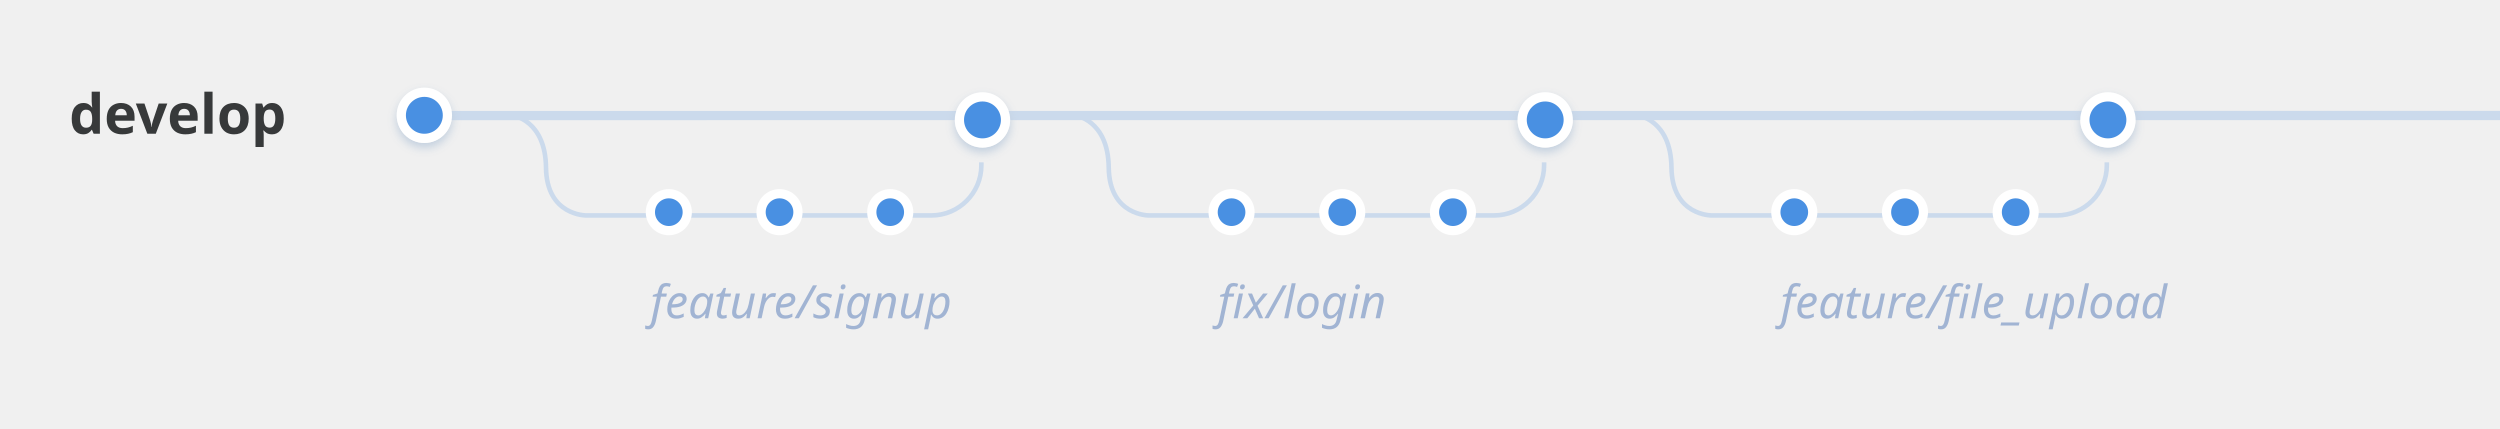
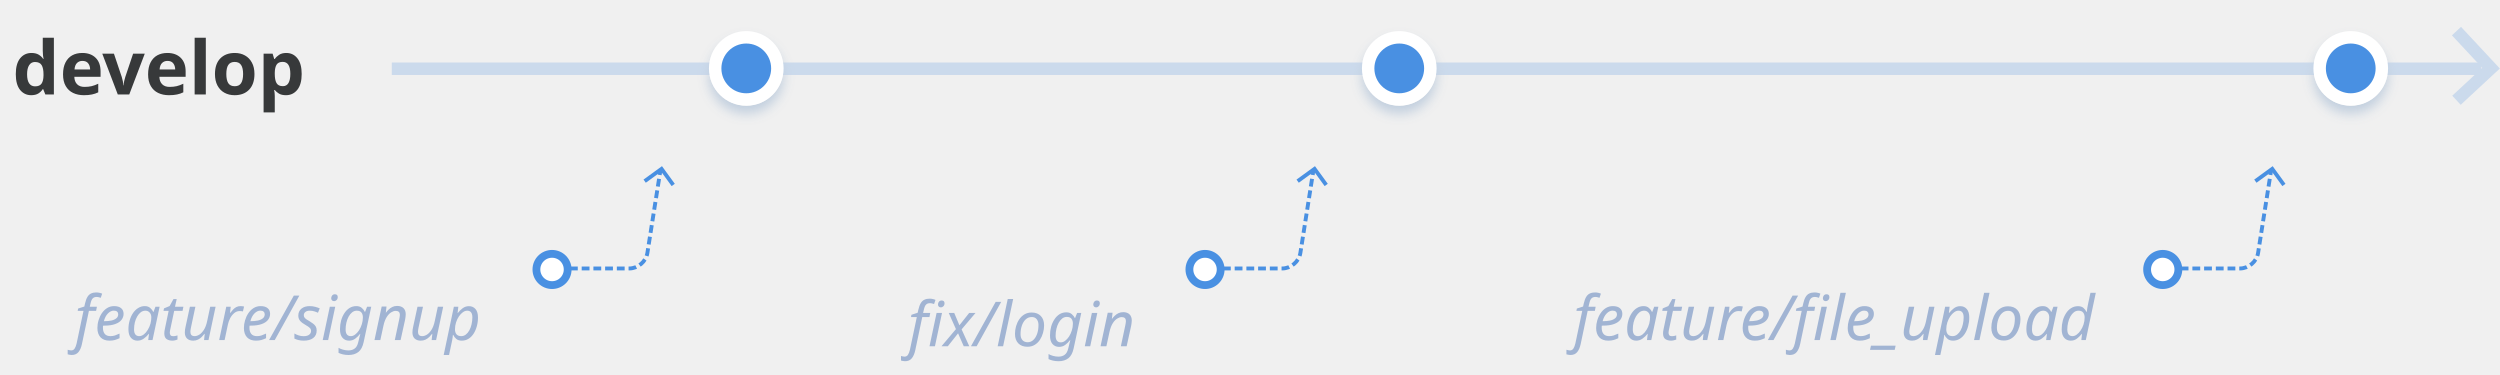
- <svg xmlns="http://www.w3.org/2000/svg" xmlns:xlink="http://www.w3.org/1999/xlink" width="542px" height="93px" viewBox="0 0 542 93" version="1.1">
+ <svg xmlns="http://www.w3.org/2000/svg" xmlns:xlink="http://www.w3.org/1999/xlink" width="640px" height="96px" viewBox="0 0 640 96" version="1.1">
  <defs>
-     <rect id="path-1" x="0" y="0" width="12" height="12" rx="6" />
+     <rect id="path-1" x="0" y="0" width="19.104" height="19.104" rx="9.552" />
    <filter x="-50%" y="-50%" width="200%" height="200%" filterUnits="objectBoundingBox" id="filter-2">
-       <feOffset dx="0" dy="1" in="SourceAlpha" result="shadowOffsetOuter1" />
-       <feGaussianBlur stdDeviation="1" in="shadowOffsetOuter1" result="shadowBlurOuter1" />
+       <feOffset dx="0" dy="2" in="SourceAlpha" result="shadowOffsetOuter1" />
+       <feGaussianBlur stdDeviation="1.5" in="shadowOffsetOuter1" result="shadowBlurOuter1" />
      <feComposite in="shadowBlurOuter1" in2="SourceAlpha" operator="out" result="shadowBlurOuter1" />
      <feColorMatrix values="0 0 0 0 0.757   0 0 0 0 0.81   0 0 0 0 0.871  0 0 0 1 0" type="matrix" in="shadowBlurOuter1" />
    </filter>
-     <mask id="mask-3" maskContentUnits="userSpaceOnUse" maskUnits="objectBoundingBox" x="0" y="0" width="12" height="12" fill="white">
+     <mask id="mask-3" maskContentUnits="userSpaceOnUse" maskUnits="objectBoundingBox" x="0" y="0" width="19.104" height="19.104" fill="white">
      <use xlink:href="#path-1" />
    </mask>
-     <rect id="path-4" x="77" y="21" width="10" height="10" rx="5" />
-     <mask id="mask-5" maskContentUnits="userSpaceOnUse" maskUnits="objectBoundingBox" x="0" y="0" width="10" height="10" fill="white">
-       <use xlink:href="#path-4" />
-     </mask>
-     <rect id="path-6" x="53" y="21" width="10" height="10" rx="5" />
-     <mask id="mask-7" maskContentUnits="userSpaceOnUse" maskUnits="objectBoundingBox" x="0" y="0" width="10" height="10" fill="white">
-       <use xlink:href="#path-6" />
-     </mask>
-     <rect id="path-8" x="29" y="21" width="10" height="10" rx="5" />
-     <mask id="mask-9" maskContentUnits="userSpaceOnUse" maskUnits="objectBoundingBox" x="0" y="0" width="10" height="10" fill="white">
-       <use xlink:href="#path-8" />
-     </mask>
-     <rect id="path-10" x="96" y="0" width="12" height="12" rx="6" />
-     <filter x="-50%" y="-50%" width="200%" height="200%" filterUnits="objectBoundingBox" id="filter-11">
-       <feOffset dx="0" dy="1" in="SourceAlpha" result="shadowOffsetOuter1" />
-       <feGaussianBlur stdDeviation="1" in="shadowOffsetOuter1" result="shadowBlurOuter1" />
+     <rect id="path-4" x="0" y="0" width="19.104" height="19.104" rx="9.552" />
+     <filter x="-50%" y="-50%" width="200%" height="200%" filterUnits="objectBoundingBox" id="filter-5">
+       <feOffset dx="0" dy="2" in="SourceAlpha" result="shadowOffsetOuter1" />
+       <feGaussianBlur stdDeviation="1.5" in="shadowOffsetOuter1" result="shadowBlurOuter1" />
      <feComposite in="shadowBlurOuter1" in2="SourceAlpha" operator="out" result="shadowBlurOuter1" />
      <feColorMatrix values="0 0 0 0 0.757   0 0 0 0 0.81   0 0 0 0 0.871  0 0 0 1 0" type="matrix" in="shadowBlurOuter1" />
    </filter>
-     <mask id="mask-12" maskContentUnits="userSpaceOnUse" maskUnits="objectBoundingBox" x="0" y="0" width="12" height="12" fill="white">
-       <use xlink:href="#path-10" />
+     <mask id="mask-6" maskContentUnits="userSpaceOnUse" maskUnits="objectBoundingBox" x="0" y="0" width="19.104" height="19.104" fill="white">
+       <use xlink:href="#path-4" />
    </mask>
-     <rect id="path-13" x="77" y="21" width="10" height="10" rx="5" />
-     <mask id="mask-14" maskContentUnits="userSpaceOnUse" maskUnits="objectBoundingBox" x="0" y="0" width="10" height="10" fill="white">
-       <use xlink:href="#path-13" />
-     </mask>
-     <rect id="path-15" x="53" y="21" width="10" height="10" rx="5" />
-     <mask id="mask-16" maskContentUnits="userSpaceOnUse" maskUnits="objectBoundingBox" x="0" y="0" width="10" height="10" fill="white">
-       <use xlink:href="#path-15" />
-     </mask>
-     <rect id="path-17" x="29" y="21" width="10" height="10" rx="5" />
-     <mask id="mask-18" maskContentUnits="userSpaceOnUse" maskUnits="objectBoundingBox" x="0" y="0" width="10" height="10" fill="white">
-       <use xlink:href="#path-17" />
-     </mask>
-     <rect id="path-19" x="96" y="0" width="12" height="12" rx="6" />
-     <filter x="-50%" y="-50%" width="200%" height="200%" filterUnits="objectBoundingBox" id="filter-20">
-       <feOffset dx="0" dy="1" in="SourceAlpha" result="shadowOffsetOuter1" />
-       <feGaussianBlur stdDeviation="1" in="shadowOffsetOuter1" result="shadowBlurOuter1" />
+     <rect id="path-7" x="0" y="0" width="19.104" height="19.104" rx="9.552" />
+     <filter x="-50%" y="-50%" width="200%" height="200%" filterUnits="objectBoundingBox" id="filter-8">
+       <feOffset dx="0" dy="2" in="SourceAlpha" result="shadowOffsetOuter1" />
+       <feGaussianBlur stdDeviation="1.5" in="shadowOffsetOuter1" result="shadowBlurOuter1" />
      <feComposite in="shadowBlurOuter1" in2="SourceAlpha" operator="out" result="shadowBlurOuter1" />
      <feColorMatrix values="0 0 0 0 0.757   0 0 0 0 0.81   0 0 0 0 0.871  0 0 0 1 0" type="matrix" in="shadowBlurOuter1" />
    </filter>
-     <mask id="mask-21" maskContentUnits="userSpaceOnUse" maskUnits="objectBoundingBox" x="0" y="0" width="12" height="12" fill="white">
-       <use xlink:href="#path-19" />
+     <mask id="mask-9" maskContentUnits="userSpaceOnUse" maskUnits="objectBoundingBox" x="0" y="0" width="19.104" height="19.104" fill="white">
+       <use xlink:href="#path-7" />
    </mask>
-     <rect id="path-22" x="77" y="21" width="10" height="10" rx="5" />
-     <mask id="mask-23" maskContentUnits="userSpaceOnUse" maskUnits="objectBoundingBox" x="0" y="0" width="10" height="10" fill="white">
-       <use xlink:href="#path-22" />
+     <rect id="path-10" x="1" y="21" width="10" height="10" rx="5" />
+     <mask id="mask-11" maskContentUnits="userSpaceOnUse" maskUnits="objectBoundingBox" x="0" y="0" width="10" height="10" fill="white">
+       <use xlink:href="#path-10" />
    </mask>
-     <rect id="path-24" x="53" y="21" width="10" height="10" rx="5" />
-     <mask id="mask-25" maskContentUnits="userSpaceOnUse" maskUnits="objectBoundingBox" x="0" y="0" width="10" height="10" fill="white">
-       <use xlink:href="#path-24" />
+     <rect id="path-12" x="1" y="21" width="10" height="10" rx="5" />
+     <mask id="mask-13" maskContentUnits="userSpaceOnUse" maskUnits="objectBoundingBox" x="0" y="0" width="10" height="10" fill="white">
+       <use xlink:href="#path-12" />
    </mask>
-     <rect id="path-26" x="29" y="21" width="10" height="10" rx="5" />
-     <mask id="mask-27" maskContentUnits="userSpaceOnUse" maskUnits="objectBoundingBox" x="0" y="0" width="10" height="10" fill="white">
-       <use xlink:href="#path-26" />
-     </mask>
-     <rect id="path-28" x="96" y="0" width="12" height="12" rx="6" />
-     <filter x="-50%" y="-50%" width="200%" height="200%" filterUnits="objectBoundingBox" id="filter-29">
-       <feOffset dx="0" dy="1" in="SourceAlpha" result="shadowOffsetOuter1" />
-       <feGaussianBlur stdDeviation="1" in="shadowOffsetOuter1" result="shadowBlurOuter1" />
-       <feComposite in="shadowBlurOuter1" in2="SourceAlpha" operator="out" result="shadowBlurOuter1" />
-       <feColorMatrix values="0 0 0 0 0.757   0 0 0 0 0.81   0 0 0 0 0.871  0 0 0 1 0" type="matrix" in="shadowBlurOuter1" />
-     </filter>
-     <mask id="mask-30" maskContentUnits="userSpaceOnUse" maskUnits="objectBoundingBox" x="0" y="0" width="12" height="12" fill="white">
-       <use xlink:href="#path-28" />
+     <rect id="path-14" x="1" y="21" width="10" height="10" rx="5" />
+     <mask id="mask-15" maskContentUnits="userSpaceOnUse" maskUnits="objectBoundingBox" x="0" y="0" width="10" height="10" fill="white">
+       <use xlink:href="#path-14" />
    </mask>
  </defs>
  <g id="Page-1" stroke="none" stroke-width="1" fill="none" fill-rule="evenodd">
    <g id="develop-timeline">
-       <text id="develop" font-family="ClearSans-Bold, Clear Sans" font-size="12" font-weight="bold" fill="#37393A">
-         <tspan x="15" y="29">develop</tspan>
+       <text id="develop" font-family="ClearSans-Bold, Clear Sans" font-size="19.104" font-weight="bold" fill="#37393A">
+         <tspan x="3.184" y="24.184">develop</tspan>
      </text>
-       <text id="feature/signup" font-family="ClearSans-Italic, Clear Sans" font-size="10" font-style="italic" font-weight="normal" fill="#A1B4D3">
-         <tspan x="141" y="69">feature/signup</tspan>
+       <text id="feature/signup" font-family="ClearSans-Italic, Clear Sans" font-size="15.92" font-style="italic" font-weight="normal" fill="#A1B4D3">
+         <tspan x="19.104" y="87.05">feature/signup</tspan>
      </text>
-       <text id="fix/login" font-family="ClearSans-Italic, Clear Sans" font-size="10" font-style="italic" font-weight="normal" fill="#A1B4D3">
-         <tspan x="264" y="69">fix/login</tspan>
+       <text id="fix/login" font-family="ClearSans-Italic, Clear Sans" font-size="15.92" font-style="italic" font-weight="normal" fill="#A1B4D3">
+         <tspan x="232.438" y="88.642">fix/login</tspan>
      </text>
-       <text id="feature/file_upload" font-family="ClearSans-Italic, Clear Sans" font-size="10" font-style="italic" font-weight="normal" fill="#A1B4D3">
-         <tspan x="386" y="69">feature/file_upload</tspan>
+       <text id="feature/file_upload" font-family="ClearSans-Italic, Clear Sans" font-size="15.92" font-style="italic" font-weight="normal" fill="#A1B4D3">
+         <tspan x="402.786" y="87.05">feature/file_upload</tspan>
      </text>
-       <g id="Group" transform="translate(86, 19)">
-         <path d="M7.65,6.054 L466.525,6.039" id="Path" stroke="#CBDAEC" stroke-width="2" />
-         <g id="Rectangle">
-           <use fill="black" fill-opacity="1" filter="url(#filter-2)" xlink:href="#path-1" />
-           <use stroke="#FFFFFF" mask="url(#mask-3)" stroke-width="4" fill="#4990E2" fill-rule="evenodd" xlink:href="#path-1" />
-         </g>
-         <g id="Group-2" transform="translate(25, 1)">
-           <path d="M40.026,66.734 C40.026,66.734 40.91,59.477 51.361,59.359 C61.813,59.241 61.734,50.636 61.734,50.636 L61.734,-24.177 C61.734,-30.169 56.869,-35.026 50.875,-35.026 L50.223,-35.026" id="Path-2" stroke="#CBDAEC" transform="translate(50.88, 15.85378) rotate(-270) translate(-50.88, -15.85378) " />
-           <use id="Rectangle-Copy-2" stroke="#FFFFFF" mask="url(#mask-5)" stroke-width="4" fill="#4990E2" xlink:href="#path-4" />
-           <use id="Rectangle-Copy-3" stroke="#FFFFFF" mask="url(#mask-7)" stroke-width="4" fill="#4990E2" xlink:href="#path-6" />
-           <use id="Rectangle-Copy-4" stroke="#FFFFFF" mask="url(#mask-9)" stroke-width="4" fill="#4990E2" xlink:href="#path-8" />
+       <g id="Group" transform="translate(98.70647, 7.960199)">
+         <path d="M1.59,9.638 L536.517,9.638" id="Path" stroke="#CBDAEC" stroke-width="3.184" />
+         <g id="Group-2" transform="translate(82.78607, 0)">
          <g id="Rectangle-Copy">
-             <use fill="black" fill-opacity="1" filter="url(#filter-11)" xlink:href="#path-10" />
-             <use stroke="#FFFFFF" mask="url(#mask-12)" stroke-width="4" fill="#4990E2" fill-rule="evenodd" xlink:href="#path-10" />
+             <use fill="black" fill-opacity="1" filter="url(#filter-2)" xlink:href="#path-1" />
+             <use stroke="#FFFFFF" mask="url(#mask-3)" stroke-width="6.368" fill="#4990E2" fill-rule="evenodd" xlink:href="#path-1" />
          </g>
        </g>
-         <g id="Group-2-Copy" transform="translate(147, 1)">
-           <path d="M40.026,66.734 C40.026,66.734 40.91,59.477 51.361,59.359 C61.813,59.241 61.734,50.636 61.734,50.636 L61.734,-24.177 C61.734,-30.169 56.869,-35.026 50.875,-35.026 L50.223,-35.026" id="Path-2" stroke="#CBDAEC" transform="translate(50.88, 15.85378) rotate(-270) translate(-50.88, -15.85378) " />
-           <use id="Rectangle-Copy-2" stroke="#FFFFFF" mask="url(#mask-14)" stroke-width="4" fill="#4990E2" xlink:href="#path-13" />
-           <use id="Rectangle-Copy-3" stroke="#FFFFFF" mask="url(#mask-16)" stroke-width="4" fill="#4990E2" xlink:href="#path-15" />
-           <use id="Rectangle-Copy-4" stroke="#FFFFFF" mask="url(#mask-18)" stroke-width="4" fill="#4990E2" xlink:href="#path-17" />
+         <g id="Group-2-Copy" transform="translate(249.9502, 0)">
          <g id="Rectangle-Copy">
-             <use fill="black" fill-opacity="1" filter="url(#filter-20)" xlink:href="#path-19" />
-             <use stroke="#FFFFFF" mask="url(#mask-21)" stroke-width="4" fill="#4990E2" fill-rule="evenodd" xlink:href="#path-19" />
+             <use fill="black" fill-opacity="1" filter="url(#filter-5)" xlink:href="#path-4" />
+             <use stroke="#FFFFFF" mask="url(#mask-6)" stroke-width="6.368" fill="#4990E2" fill-rule="evenodd" xlink:href="#path-4" />
          </g>
        </g>
-         <g id="Group-2-Copy-2" transform="translate(269, 1)">
-           <path d="M40.026,66.734 C40.026,66.734 40.91,59.477 51.361,59.359 C61.813,59.241 61.734,50.636 61.734,50.636 L61.734,-24.177 C61.734,-30.169 56.869,-35.026 50.875,-35.026 L50.223,-35.026" id="Path-2" stroke="#CBDAEC" transform="translate(50.88, 15.85378) rotate(-270) translate(-50.88, -15.85378) " />
-           <use id="Rectangle-Copy-2" stroke="#FFFFFF" mask="url(#mask-23)" stroke-width="4" fill="#4990E2" xlink:href="#path-22" />
-           <use id="Rectangle-Copy-3" stroke="#FFFFFF" mask="url(#mask-25)" stroke-width="4" fill="#4990E2" xlink:href="#path-24" />
-           <use id="Rectangle-Copy-4" stroke="#FFFFFF" mask="url(#mask-27)" stroke-width="4" fill="#4990E2" xlink:href="#path-26" />
+         <g id="Group-2-Copy-2" transform="translate(493.5323, 0)">
          <g id="Rectangle-Copy">
-             <use fill="black" fill-opacity="1" filter="url(#filter-29)" xlink:href="#path-28" />
-             <use stroke="#FFFFFF" mask="url(#mask-30)" stroke-width="4" fill="#4990E2" fill-rule="evenodd" xlink:href="#path-28" />
+             <use fill="black" fill-opacity="1" filter="url(#filter-8)" xlink:href="#path-7" />
+             <use stroke="#FFFFFF" mask="url(#mask-9)" stroke-width="6.368" fill="#4990E2" fill-rule="evenodd" xlink:href="#path-7" />
          </g>
        </g>
      </g>
+       <g id="Arrow" transform="translate(135.3234, 42.98508)" stroke="#4990E2">
+         <g stroke-width="1" transform="translate(10, -1)">
+           <path d="M0.588,26.741 L15.78,26.741 C17.989,26.741 20.058,24.978 20.403,22.791 L23.78,1.37" id="Path-4" stroke-dasharray="2,1" />
+           <polyline id="Path-5" transform="translate(23.64801, 3.101827) rotate(9) translate(-23.64801, -3.101827) " points="19.961 4.992 23.74 1.212 27.335 4.807" />
+         </g>
+         <use id="Rectangle-Copy" mask="url(#mask-11)" stroke-width="4" fill="#FFFFFF" xlink:href="#path-10" />
+       </g>
+       <g id="Arrow" transform="translate(302.4876, 42.98508)" stroke="#4990E2">
+         <g stroke-width="1" transform="translate(10, -1)">
+           <path d="M0.588,26.741 L15.78,26.741 C17.989,26.741 20.058,24.978 20.403,22.791 L23.78,1.37" id="Path-4" stroke-dasharray="2,1" />
+           <polyline id="Path-5" transform="translate(23.64801, 3.101827) rotate(9) translate(-23.64801, -3.101827) " points="19.961 4.992 23.74 1.212 27.335 4.807" />
+         </g>
+         <use id="Rectangle-Copy" mask="url(#mask-13)" stroke-width="4" fill="#FFFFFF" xlink:href="#path-12" />
+       </g>
+       <g id="Arrow" transform="translate(547.6617, 42.98508)" stroke="#4990E2">
+         <g stroke-width="1" transform="translate(10, -1)">
+           <path d="M0.588,26.741 L15.78,26.741 C17.989,26.741 20.058,24.978 20.403,22.791 L23.78,1.37" id="Path-4" stroke-dasharray="2,1" />
+           <polyline id="Path-5" transform="translate(23.64801, 3.101827) rotate(9) translate(-23.64801, -3.101827) " points="19.961 4.992 23.74 1.212 27.335 4.807" />
+         </g>
+         <use id="Rectangle-Copy" mask="url(#mask-15)" stroke-width="4" fill="#FFFFFF" xlink:href="#path-14" />
+       </g>
+       <polyline id="Path-4" stroke="#CBDAEC" stroke-width="3.184" points="628.856 7.96 637.708 17.455 628.856 25.664" />
    </g>
  </g>
</svg>
